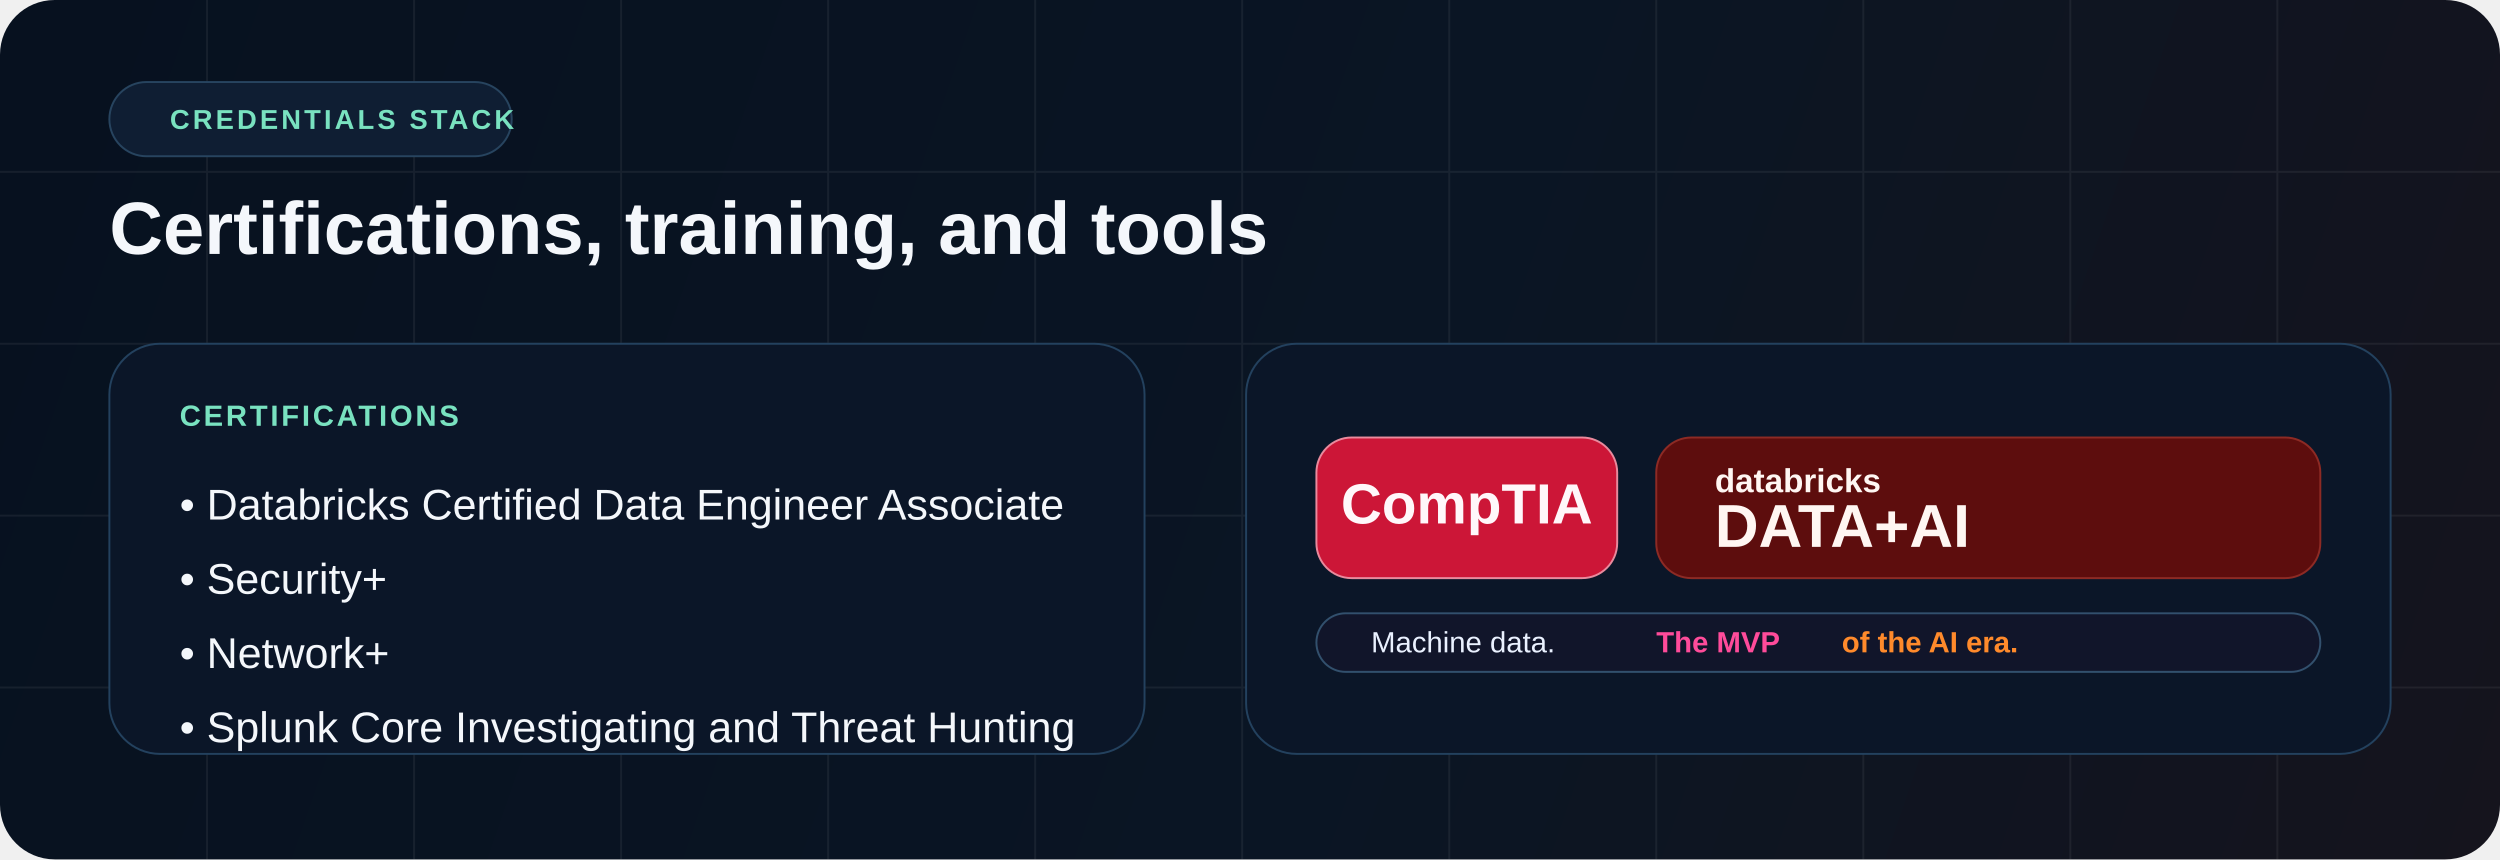
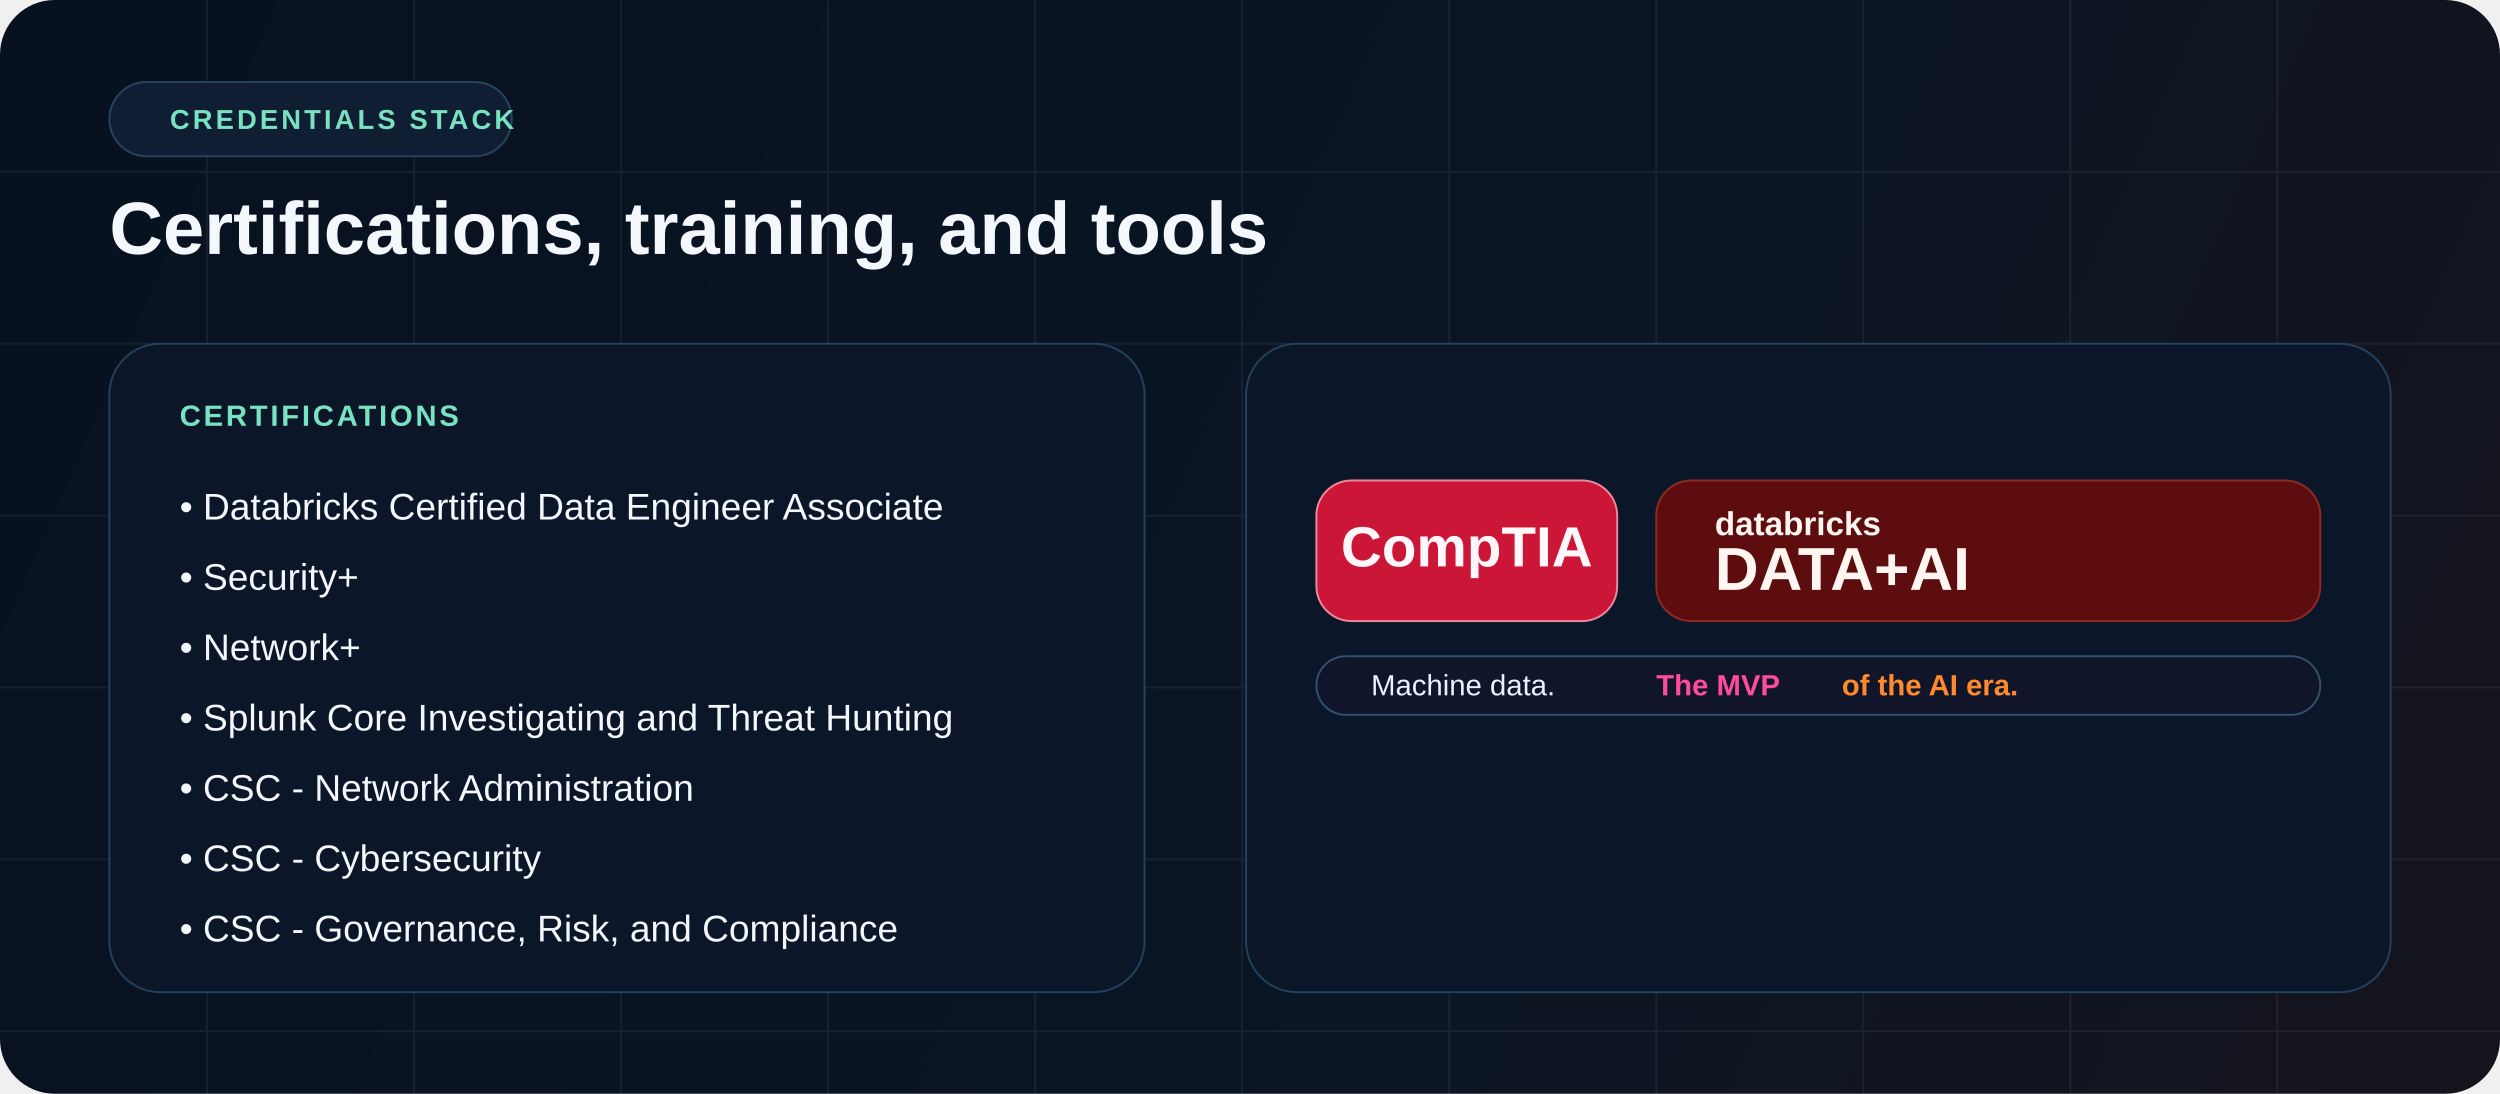
- <svg xmlns="http://www.w3.org/2000/svg" width="1280" height="440" viewBox="0 0 1280 440" fill="none">
+ <svg xmlns="http://www.w3.org/2000/svg" width="1280" height="560" viewBox="0 0 1280 560" fill="none">
  <defs>
-     <linearGradient id="bg" x1="0" y1="0" x2="1280" y2="440" gradientUnits="userSpaceOnUse">
+     <linearGradient id="bg" x1="0" y1="0" x2="1280" y2="560" gradientUnits="userSpaceOnUse">
      <stop stop-color="#07111F" />
      <stop offset="0.56" stop-color="#0A1524" />
      <stop offset="1" stop-color="#15141D" />
    </linearGradient>
  </defs>
-   <rect width="1280" height="440" rx="28" fill="url(#bg)" />
+   <rect width="1280" height="560" rx="28" fill="url(#bg)" />
  <g opacity="0.06">
    <path d="M0 88H1280" stroke="white" />
    <path d="M0 176H1280" stroke="white" />
    <path d="M0 264H1280" stroke="white" />
    <path d="M0 352H1280" stroke="white" />
-     <path d="M106 0V440" stroke="white" />
-     <path d="M212 0V440" stroke="white" />
-     <path d="M318 0V440" stroke="white" />
-     <path d="M424 0V440" stroke="white" />
-     <path d="M530 0V440" stroke="white" />
-     <path d="M636 0V440" stroke="white" />
-     <path d="M742 0V440" stroke="white" />
-     <path d="M848 0V440" stroke="white" />
-     <path d="M954 0V440" stroke="white" />
-     <path d="M1060 0V440" stroke="white" />
-     <path d="M1166 0V440" stroke="white" />
+     <path d="M0 440H1280" stroke="white" />
+     <path d="M0 528H1280" stroke="white" />
+     <path d="M106 0V560" stroke="white" />
+     <path d="M212 0V560" stroke="white" />
+     <path d="M318 0V560" stroke="white" />
+     <path d="M424 0V560" stroke="white" />
+     <path d="M530 0V560" stroke="white" />
+     <path d="M636 0V560" stroke="white" />
+     <path d="M742 0V560" stroke="white" />
+     <path d="M848 0V560" stroke="white" />
+     <path d="M954 0V560" stroke="white" />
+     <path d="M1060 0V560" stroke="white" />
+     <path d="M1166 0V560" stroke="white" />
  </g>
  <rect x="56" y="42" width="206" height="38" rx="19" fill="#0F1E33" stroke="#27445F" />
  <text x="87" y="66" fill="#79E2C0" font-family="Arial, Helvetica, sans-serif" font-size="14" font-weight="700" letter-spacing="1.6">CREDENTIALS STACK</text>
  <text x="56" y="130" fill="#F4F7FB" font-family="Arial, Helvetica, sans-serif" font-size="38" font-weight="800">Certifications, training, and tools</text>
-   <rect x="56" y="176" width="530" height="210" rx="26" fill="#0B1628" stroke="#23415E" />
-   <rect x="638" y="176" width="586" height="210" rx="26" fill="#0B1628" stroke="#23415E" />
+   <rect x="56" y="176" width="530" height="332" rx="26" fill="#0B1628" stroke="#23415E" />
+   <rect x="638" y="176" width="586" height="332" rx="26" fill="#0B1628" stroke="#23415E" />
  <text x="92" y="218" fill="#79E2C0" font-family="Arial, Helvetica, sans-serif" font-size="15" font-weight="700" letter-spacing="1.4">CERTIFICATIONS</text>
-   <text x="92" y="266" fill="#F4F7FB" font-family="Arial, Helvetica, sans-serif" font-size="22">• Databricks Certified Data Engineer Associate</text>
-   <text x="92" y="304" fill="#F4F7FB" font-family="Arial, Helvetica, sans-serif" font-size="22">• Security+</text>
-   <text x="92" y="342" fill="#F4F7FB" font-family="Arial, Helvetica, sans-serif" font-size="22">• Network+</text>
-   <text x="92" y="380" fill="#F4F7FB" font-family="Arial, Helvetica, sans-serif" font-size="22">• Splunk Core Investigating and Threat Hunting</text>
-   <rect x="674" y="224" width="154" height="72" rx="18" fill="#CC1637" stroke="#E98A9D" />
-   <text x="751" y="268" text-anchor="middle" fill="#FFF7FA" font-family="Arial, Helvetica, sans-serif" font-size="29" font-weight="700">CompTIA</text>
-   <rect x="848" y="224" width="340" height="72" rx="18" fill="#5D0D0D" stroke="#8D2A24" />
-   <text x="878" y="252" fill="#FFF6F2" font-family="Arial, Helvetica, sans-serif" font-size="17" font-weight="700">databricks</text>
-   <text x="878" y="280" fill="#FFF6F2" font-family="Arial, Helvetica, sans-serif" font-size="31" font-weight="800">DATA+AI</text>
-   <rect x="674" y="314" width="514" height="30" rx="15" fill="#11152A" stroke="#32506D" />
-   <text x="702" y="334" fill="#EAF1FF" font-family="Arial, Helvetica, sans-serif" font-size="15">Machine data.</text>
-   <text x="848" y="334" fill="#FF4B9A" font-family="Arial, Helvetica, sans-serif" font-size="15" font-weight="700">The MVP</text>
-   <text x="943" y="334" fill="#FF8A2B" font-family="Arial, Helvetica, sans-serif" font-size="15" font-weight="700">of the AI era.</text>
+   <text x="92" y="266" fill="#F4F7FB" font-family="Arial, Helvetica, sans-serif" font-size="19">• Databricks Certified Data Engineer Associate</text>
+   <text x="92" y="302" fill="#F4F7FB" font-family="Arial, Helvetica, sans-serif" font-size="19">• Security+</text>
+   <text x="92" y="338" fill="#F4F7FB" font-family="Arial, Helvetica, sans-serif" font-size="19">• Network+</text>
+   <text x="92" y="374" fill="#F4F7FB" font-family="Arial, Helvetica, sans-serif" font-size="19">• Splunk Core Investigating and Threat Hunting</text>
+   <text x="92" y="410" fill="#F4F7FB" font-family="Arial, Helvetica, sans-serif" font-size="19">• CSC - Network Administration</text>
+   <text x="92" y="446" fill="#F4F7FB" font-family="Arial, Helvetica, sans-serif" font-size="19">• CSC - Cybersecurity</text>
+   <text x="92" y="482" fill="#F4F7FB" font-family="Arial, Helvetica, sans-serif" font-size="19">• CSC - Governance, Risk, and Compliance</text>
+   <rect x="674" y="246" width="154" height="72" rx="18" fill="#CC1637" stroke="#E98A9D" />
+   <text x="751" y="290" text-anchor="middle" fill="#FFF7FA" font-family="Arial, Helvetica, sans-serif" font-size="29" font-weight="700">CompTIA</text>
+   <rect x="848" y="246" width="340" height="72" rx="18" fill="#5D0D0D" stroke="#8D2A24" />
+   <text x="878" y="274" fill="#FFF6F2" font-family="Arial, Helvetica, sans-serif" font-size="17" font-weight="700">databricks</text>
+   <text x="878" y="302" fill="#FFF6F2" font-family="Arial, Helvetica, sans-serif" font-size="31" font-weight="800">DATA+AI</text>
+   <rect x="674" y="336" width="514" height="30" rx="15" fill="#11152A" stroke="#32506D" />
+   <text x="702" y="356" fill="#EAF1FF" font-family="Arial, Helvetica, sans-serif" font-size="15">Machine data.</text>
+   <text x="848" y="356" fill="#FF4B9A" font-family="Arial, Helvetica, sans-serif" font-size="15" font-weight="700">The MVP</text>
+   <text x="943" y="356" fill="#FF8A2B" font-family="Arial, Helvetica, sans-serif" font-size="15" font-weight="700">of the AI era.</text>
</svg>
